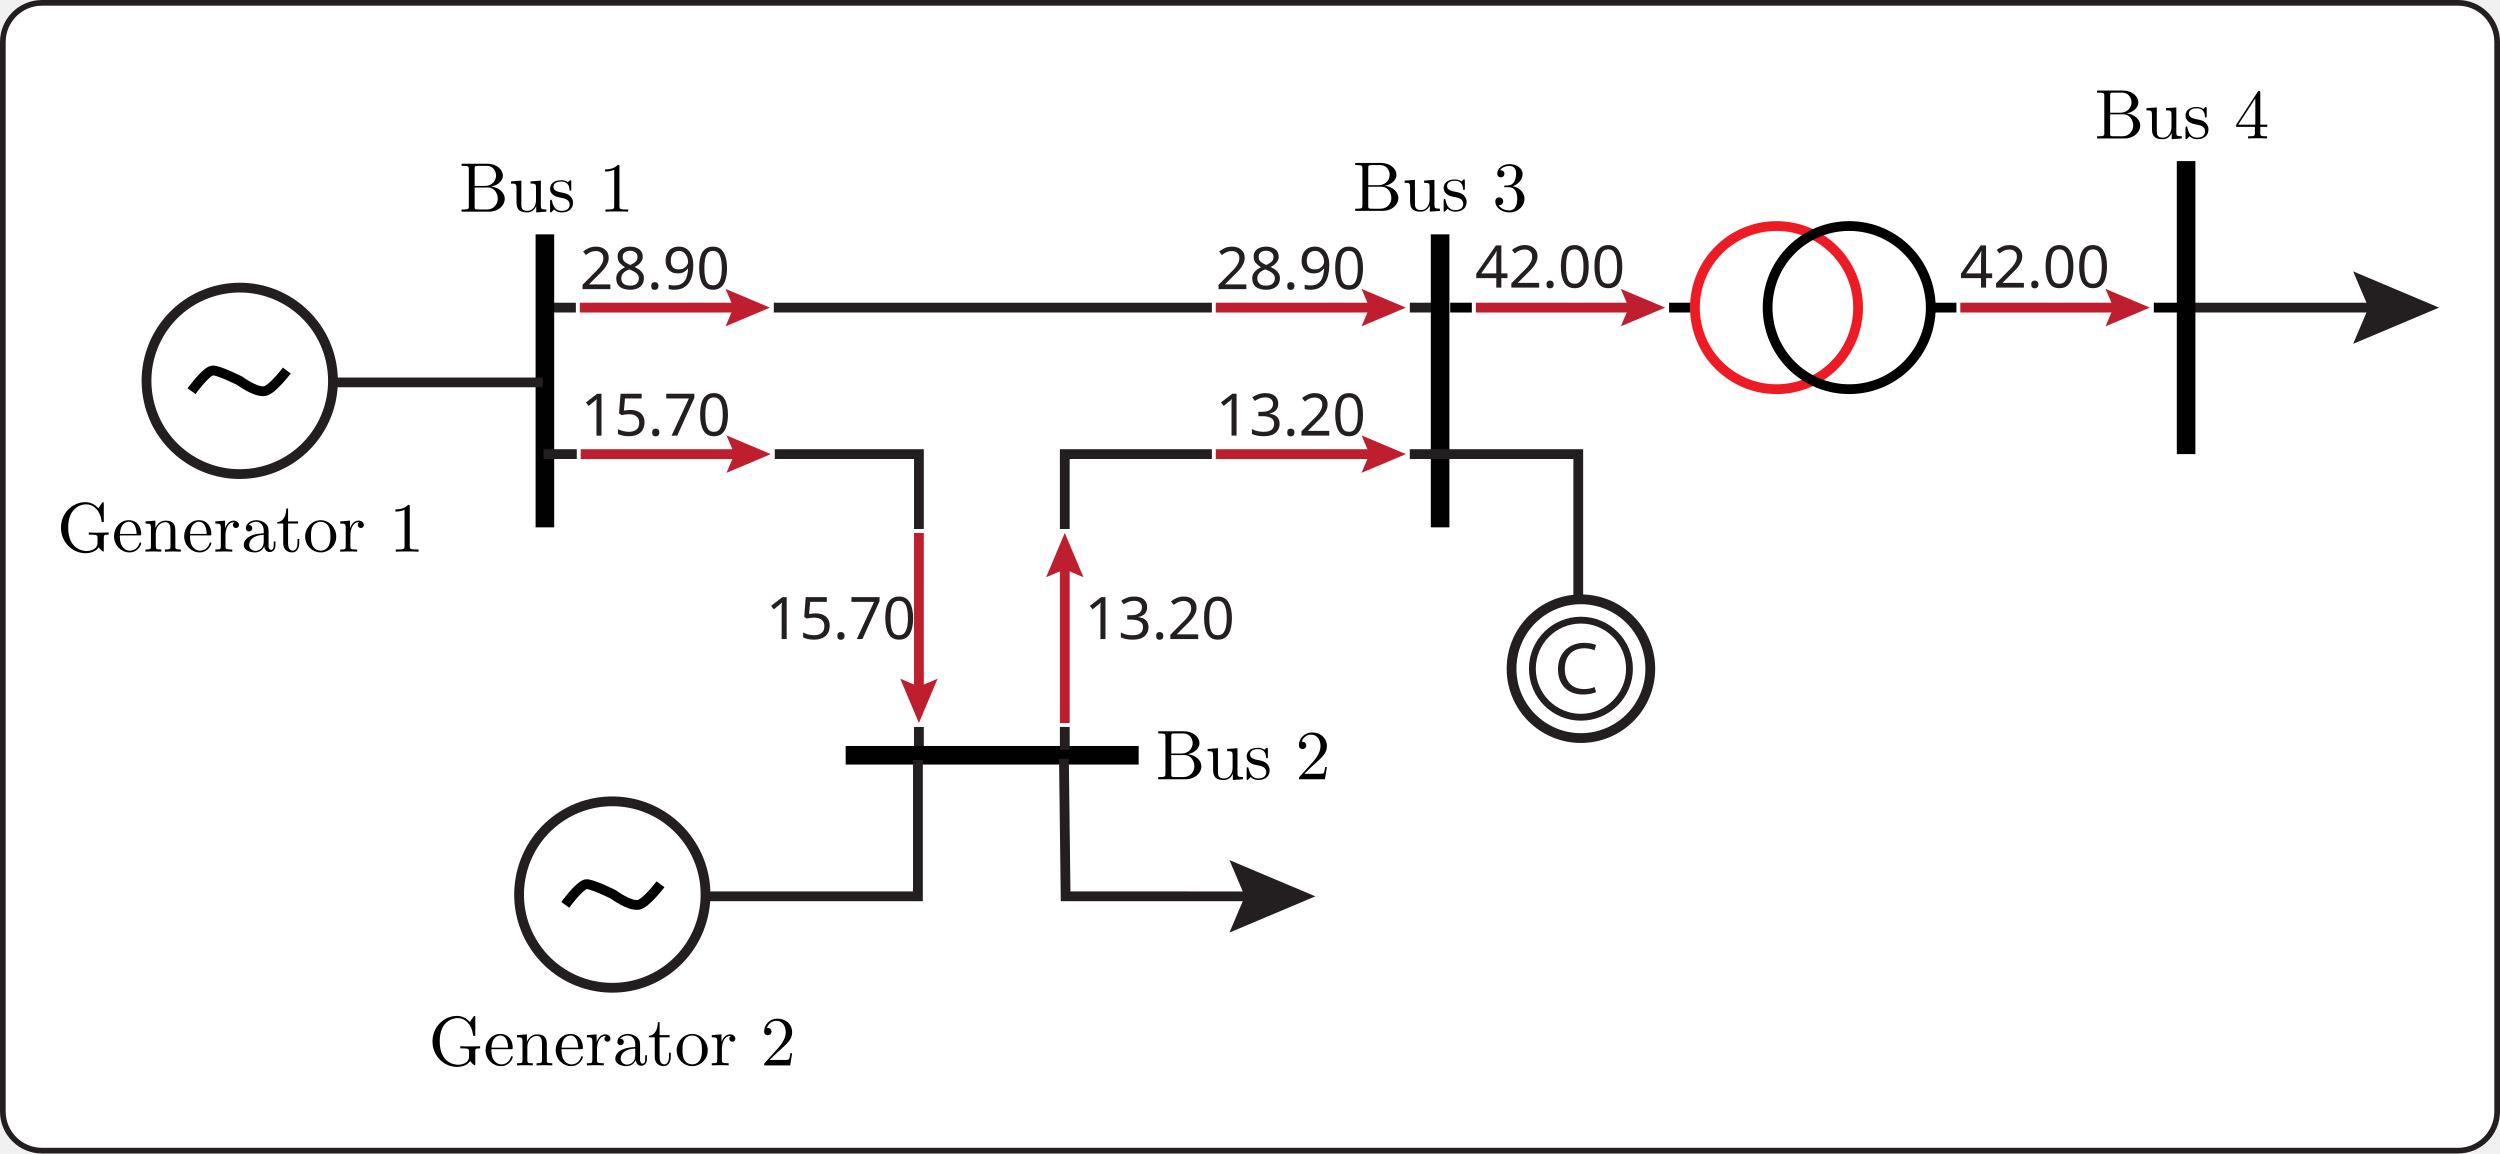
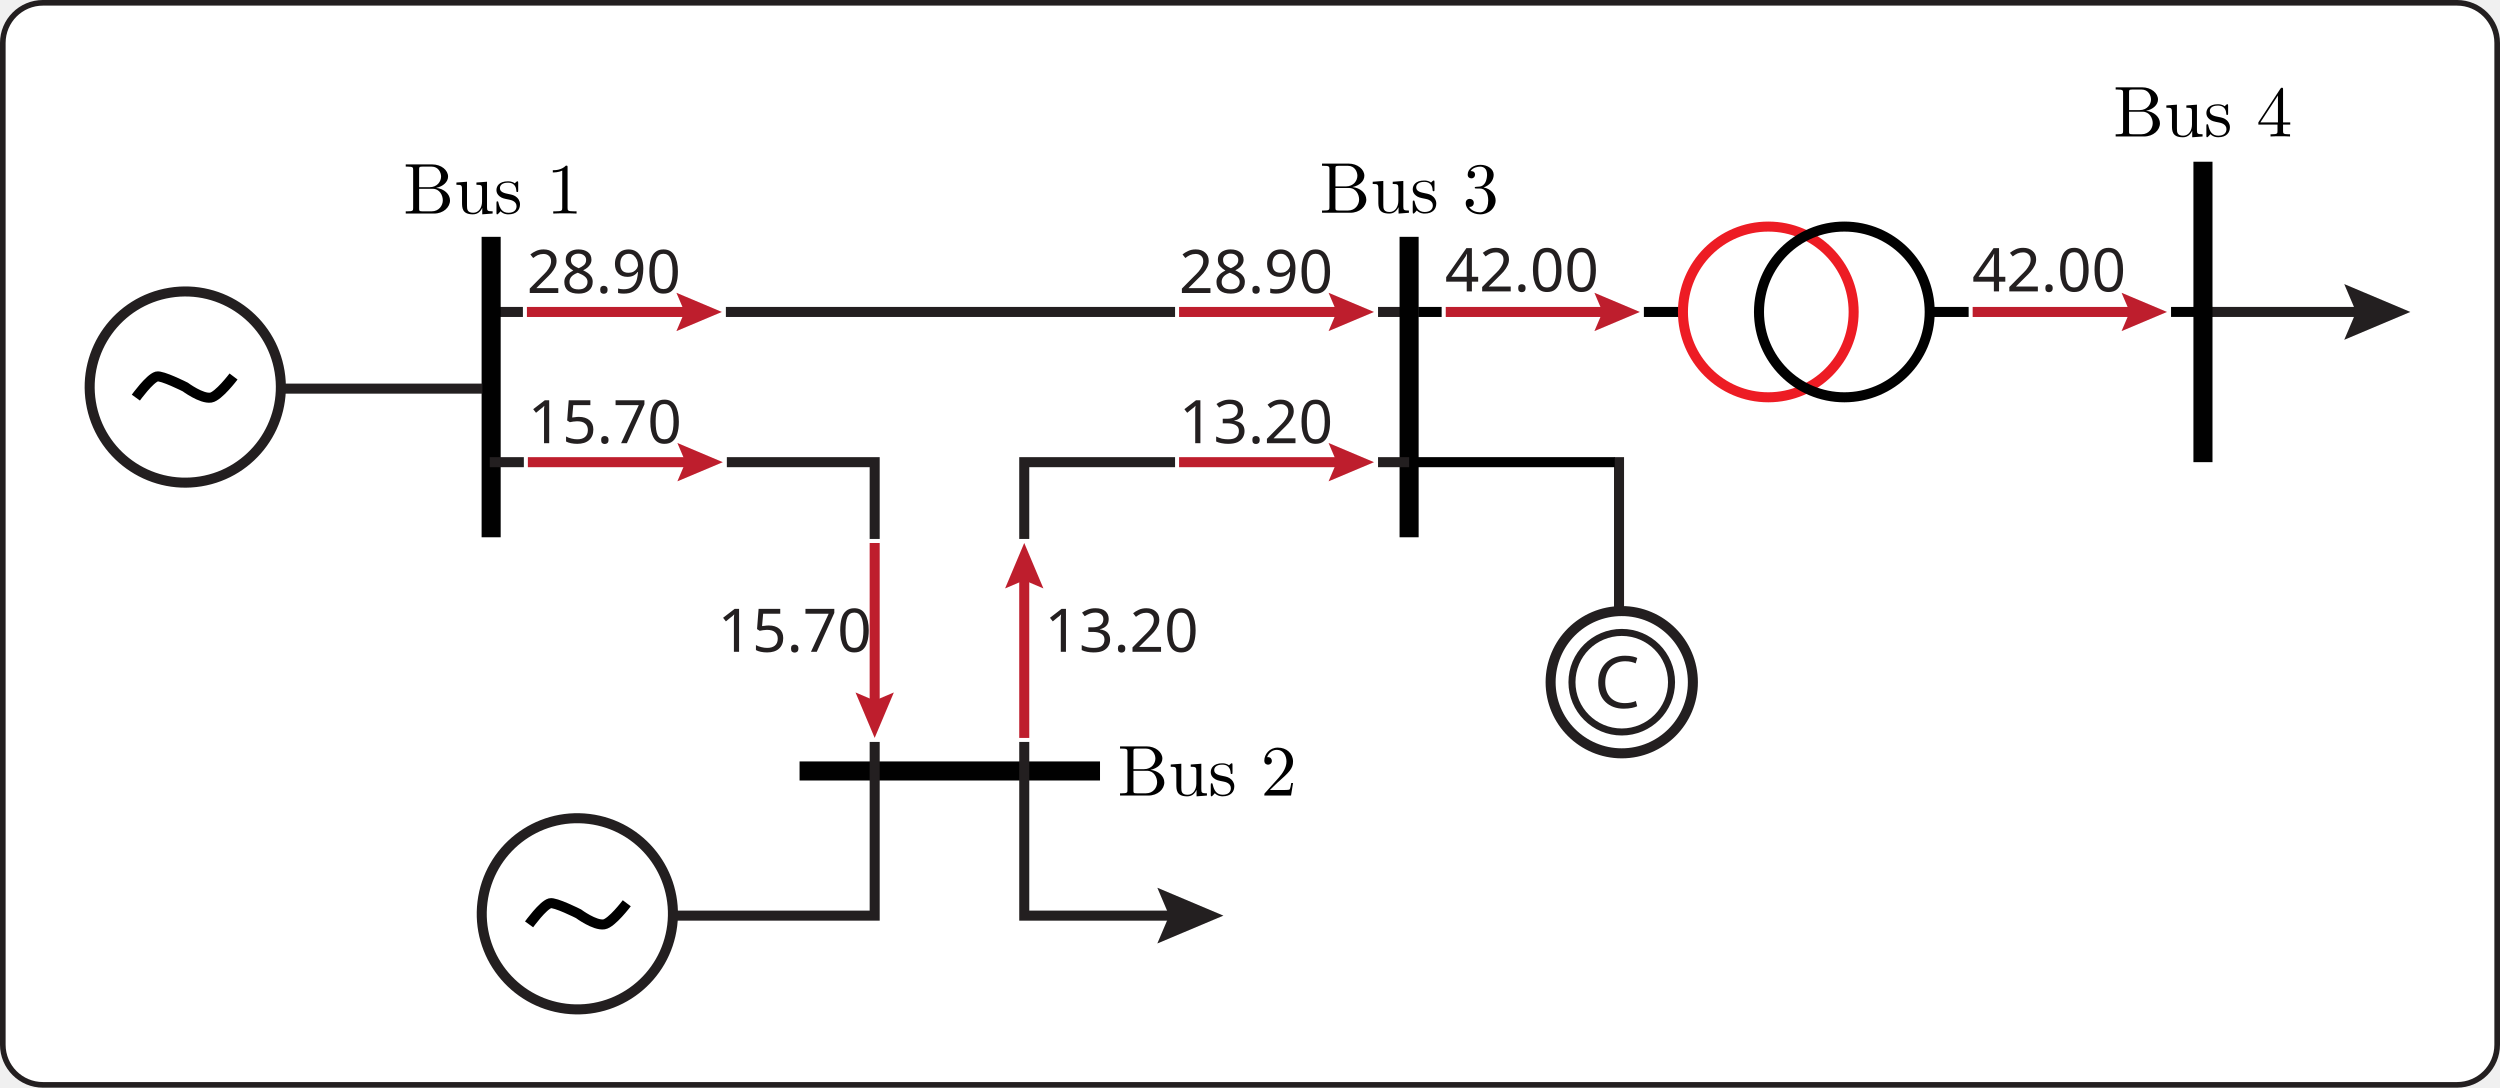
- <svg xmlns="http://www.w3.org/2000/svg" id="Layer_1" data-name="Layer 1" viewBox="0 0 255.408 117.846">
+ <svg xmlns="http://www.w3.org/2000/svg" id="Layer_1" data-name="Layer 1" viewBox="0 0 249.08 108.367">
  <defs>
    <style>
      .cls-1, .cls-2, .cls-3, .cls-4, .cls-5, .cls-6, .cls-7, .cls-8 {
        stroke-miterlimit: 10;
      }

      .cls-1, .cls-2, .cls-5, .cls-6, .cls-7, .cls-8 {
        fill: none;
      }

      .cls-1, .cls-3, .cls-7, .cls-9 {
        stroke: #231f20;
      }

      .cls-2 {
        stroke: #000;
      }

      .cls-3, .cls-9 {
        fill: #fff;
      }

      .cls-4 {
        stroke: #be1e2d;
      }

      .cls-4, .cls-10 {
        fill: #be1e2d;
      }

      .cls-5, .cls-8 {
        stroke: #010101;
      }

      .cls-6 {
        stroke: #ed1c24;
      }

      .cls-7 {
        stroke-width: .7px;
      }

      .cls-11 {
        font-family: CMR10, 'CM R 10';
        font-size: 6px;
      }

      .cls-11, .cls-12 {
        fill: #231f20;
      }

      .cls-8 {
        stroke-width: 1.9px;
      }

      .cls-9 {
        stroke-miterlimit: 2;
-         stroke-width: .582px;
+         stroke-width: .561px;
      }
    </style>
  </defs>
-   <rect class="cls-9" x=".291" y=".291" width="254.826" height="117.264" rx="4" ry="4" />
+   <rect class="cls-9" x=".28" y=".28" width="248.519" height="107.807" rx="4" ry="4" />
  <g>
-     <line class="cls-5" x1="170.518" y1="31.426" x2="172.728" y2="31.426" />
-     <line class="cls-3" x1="144.03" y1="31.426" x2="147.13" y2="31.426" />
-     <line class="cls-3" x1="79.055" y1="31.426" x2="123.808" y2="31.426" />
-     <line class="cls-3" x1="56.186" y1="31.426" x2="58.832" y2="31.426" />
+     <line class="cls-5" x1="163.784" y1="31.08" x2="167.494" y2="31.08" />
+     <line class="cls-3" x1="137.296" y1="31.08" x2="140.396" y2="31.08" />
+     <line class="cls-3" x1="72.321" y1="31.08" x2="117.074" y2="31.08" />
+     <line class="cls-3" x1="49.452" y1="31.08" x2="52.098" y2="31.08" />
+     <line class="cls-8" x1="48.934" y1="23.596" x2="48.934" y2="53.53" />
+     <line class="cls-1" x1="52.192" y1="46.047" x2="48.798" y2="46.047" />
+     <polyline class="cls-1" points="87.146 53.697 87.146 46.047 72.417 46.047" />
+     <line class="cls-8" x1="79.662" y1="76.813" x2="109.596" y2="76.813" />
+     <line class="cls-8" x1="140.392" y1="23.596" x2="140.392" y2="53.53" />
+     <line class="cls-5" x1="141.3" y1="31.08" x2="143.634" y2="31.08" />
+     <line class="cls-5" x1="216.305" y1="31.079" x2="220.5" y2="31.08" />
    <g>
-       <line class="cls-1" x1="243.211" y1="31.426" x2="223.669" y2="31.426" />
-       <polygon class="cls-12" points="240.403 27.723 241.976 31.426 240.403 35.129 249.181 31.426 240.403 27.723" />
+       <path d="m44.835,19.965c0,.674-.645,1.313-1.599,1.313h-2.812v-.222h.172c.553,0,.567-.079.567-.337v-3.781c0-.258-.014-.337-.567-.337h-.172v-.222h2.625c.933,0,1.593.588,1.593,1.212,0,.531-.495.99-1.191,1.126.796.086,1.384.624,1.384,1.248Zm-2.037-1.313c.796,0,1.148-.603,1.148-1.062,0-.38-.251-.99-.947-.99h-.89c-.337,0-.351.05-.351.287v1.765h1.04Zm1.32,1.306c0-.481-.301-1.148-1.011-1.148h-1.349v1.959c0,.237.014.287.351.287h.897c.739,0,1.112-.589,1.112-1.098Z" />
+       <path d="m47.123,21.356c-1.09,0-1.09-.653-1.09-1.212v-1.076c0-.638,0-.66-.56-.66v-.222l1.055-.08v2.382c0,.373.028.71.631.71.524,0,.868-.488.868-1.112v-1.278c0-.352-.058-.401-.56-.401v-.222l1.055-.08v2.547c0,.352.057.401.559.401v.222l-1.033.079v-.645c-.208.445-.524.645-.925.645Z" />
+       <path d="m49.77,19.556c-.194-.157-.309-.359-.309-.61,0-.401.273-.882,1.148-.882.108,0,.402,0,.675.201.028-.022.1-.087.122-.115.093-.086.108-.086.144-.086.079,0,.079.051.079.172v.725c0,.136,0,.172-.093.172-.014,0-.079,0-.086-.065-.014-.223-.05-.868-.839-.868-.617,0-.803.294-.803.546,0,.415.481.509.882.588.301.058.581.115.818.345.086.086.301.301.301.681,0,.517-.33.997-1.155.997-.151,0-.474-.007-.789-.308-.129.136-.129.15-.143.165-.136.137-.143.144-.179.144-.079,0-.079-.05-.079-.172v-.947c0-.129,0-.179.093-.179.072,0,.079.029.1.122.136.61.395,1.019.997,1.019.56,0,.811-.287.811-.652,0-.517-.588-.631-.746-.66-.516-.101-.717-.144-.947-.331Z" />
+       <path d="m56.548,20.711c0,.266.022.344.667.344h.23v.222c-.251-.021-.875-.021-1.162-.021s-.911,0-1.162.021v-.222h.229c.645,0,.667-.086.667-.344v-3.716c-.373.186-.796.186-.94.186v-.222c.23,0,.861,0,1.306-.459.165,0,.165.014.165.186v4.025Z" />
    </g>
-     <line class="cls-8" x1="55.668" y1="23.943" x2="55.668" y2="53.876" />
-     <line class="cls-1" x1="58.925" y1="46.393" x2="55.532" y2="46.393" />
-     <polyline class="cls-1" points="93.88 54.044 93.88 46.394 79.151 46.393" />
-     <line class="cls-1" x1="93.88" y1="76.606" x2="93.88" y2="74.266" />
-     <line class="cls-8" x1="86.396" y1="77.16" x2="116.33" y2="77.16" />
-     <line class="cls-8" x1="147.126" y1="23.943" x2="147.126" y2="53.876" />
-     <line class="cls-3" x1="55.445" y1="39.067" x2="29.934" y2="39.068" />
-     <circle class="cls-3" cx="24.493" cy="38.91" r="9.524" transform="translate(-5.933 4.44) rotate(-9.245)" />
-     <path class="cls-2" d="m29.302,37.858s-1.502,1.987-2.266,2.103c-.93.142-2.546-1.058-2.546-1.058,0,0-2.345-1.184-2.837-1.045-.712.202-2.084,2.103-2.084,2.103" />
-     <line class="cls-8" x1="223.339" y1="16.459" x2="223.339" y2="46.393" />
-     <line class="cls-5" x1="148.157" y1="31.426" x2="150.368" y2="31.426" />
+     <line class="cls-1" x1="137.296" y1="46.047" x2="140.396" y2="46.047" />
+     <polyline class="cls-1" points="102.048 53.697 102.048 46.047 117.074 46.047" />
+     <line class="cls-1" x1="161.307" y1="45.547" x2="161.307" y2="60.549" />
+     <path class="cls-1" d="m168.665,67.969c0-3.915-3.174-7.087-7.087-7.087s-7.087,3.172-7.087,7.087,3.172,7.087,7.087,7.087,7.087-3.174,7.087-7.087Z" />
+     <path class="cls-7" d="m166.538,67.969c0-2.74-2.221-4.96-4.96-4.96s-4.96,2.22-4.96,4.96,2.221,4.96,4.96,4.96,4.96-2.222,4.96-4.96Z" />
+     <path class="cls-12" d="m163.116,70.365c-.243.121-.73.243-1.352.243-1.443,0-2.529-.912-2.529-2.59,0-1.603,1.087-2.689,2.674-2.689.638,0,1.041.137,1.215.228l-.16.539c-.25-.121-.607-.213-1.033-.213-1.2,0-1.997.767-1.997,2.112,0,1.253.721,2.058,1.967,2.058.403,0,.813-.083,1.079-.213l.137.524Z" />
    <g>
-       <circle class="cls-6" cx="181.494" cy="31.426" r="8.334" />
-       <circle class="cls-5" cx="188.92" cy="31.426" r="8.334" />
-     </g>
-     <line class="cls-5" x1="220.039" y1="31.426" x2="222.634" y2="31.426" />
-     <g>
-       <path d="m51.569,20.311c0,.674-.645,1.313-1.599,1.313h-2.812v-.222h.172c.553,0,.567-.079.567-.337v-3.781c0-.258-.014-.337-.567-.337h-.172v-.222h2.625c.933,0,1.593.588,1.593,1.212,0,.531-.495.99-1.191,1.126.796.086,1.384.624,1.384,1.248Zm-2.037-1.313c.796,0,1.148-.603,1.148-1.062,0-.38-.251-.99-.947-.99h-.89c-.337,0-.351.05-.351.287v1.765h1.04Zm1.32,1.306c0-.481-.301-1.148-1.011-1.148h-1.349v1.959c0,.237.014.287.351.287h.897c.739,0,1.112-.588,1.112-1.097Z" />
-       <path d="m53.857,21.703c-1.09,0-1.09-.653-1.09-1.212v-1.076c0-.638,0-.66-.56-.66v-.222l1.055-.08v2.382c0,.373.028.71.631.71.524,0,.868-.488.868-1.112v-1.278c0-.352-.058-.401-.56-.401v-.222l1.055-.08v2.547c0,.352.057.401.559.401v.222l-1.033.079v-.645c-.208.445-.524.645-.925.645Z" />
-       <path d="m56.504,19.902c-.194-.158-.309-.359-.309-.61,0-.401.273-.882,1.148-.882.108,0,.402,0,.675.201.028-.022.1-.087.122-.115.093-.087.108-.087.144-.087.079,0,.079.051.079.172v.725c0,.136,0,.172-.093.172-.014,0-.079,0-.086-.065-.014-.223-.05-.868-.839-.868-.617,0-.803.294-.803.546,0,.416.481.509.882.588.301.058.581.115.818.345.086.086.301.301.301.681,0,.517-.33.997-1.155.997-.151,0-.474-.007-.789-.308-.129.137-.129.151-.143.165-.136.137-.143.144-.179.144-.079,0-.079-.05-.079-.172v-.947c0-.129,0-.179.093-.179.072,0,.079.029.1.122.136.61.395,1.019.997,1.019.56,0,.811-.287.811-.652,0-.517-.588-.631-.746-.66-.516-.101-.717-.144-.947-.331Z" />
-       <path d="m63.282,21.057c0,.266.022.344.667.344h.23v.222c-.251-.021-.875-.021-1.162-.021s-.911,0-1.162.021v-.222h.229c.645,0,.667-.086.667-.344v-3.716c-.373.186-.796.186-.94.186v-.222c.23,0,.861,0,1.306-.459.165,0,.165.014.165.186v4.025Z" />
+       <path d="m116.003,77.95c0,.674-.645,1.313-1.6,1.313h-2.812v-.223h.172c.553,0,.567-.079.567-.337v-3.781c0-.258-.014-.338-.567-.338h-.172v-.222h2.625c.933,0,1.593.589,1.593,1.212,0,.531-.495.99-1.191,1.127.796.086,1.384.624,1.384,1.249Zm-2.037-1.314c.796,0,1.148-.603,1.148-1.062,0-.38-.251-.99-.947-.99h-.889c-.337,0-.351.051-.351.287v1.765h1.04Zm1.32,1.306c0-.48-.301-1.148-1.011-1.148h-1.349v1.958c0,.237.014.287.351.287h.897c.739,0,1.112-.588,1.112-1.097Z" />
+       <path d="m118.291,79.342c-1.09,0-1.09-.653-1.09-1.212v-1.076c0-.639,0-.66-.56-.66v-.223l1.055-.079v2.381c0,.373.028.711.631.711.524,0,.868-.488.868-1.112v-1.277c0-.352-.058-.401-.56-.401v-.223l1.055-.079v2.547c0,.352.057.401.559.401v.223l-1.033.079v-.646c-.208.444-.524.646-.926.646Z" />
+       <path d="m120.938,77.541c-.194-.157-.309-.359-.309-.61,0-.402.273-.882,1.148-.882.108,0,.402,0,.675.2.028-.021.1-.086.122-.115.093-.086.107-.086.143-.086.079,0,.079.05.079.172v.724c0,.136,0,.172-.093.172-.014,0-.079,0-.086-.065-.014-.222-.05-.868-.84-.868-.617,0-.803.294-.803.545,0,.416.481.509.883.588.301.057.581.115.818.344.086.087.301.302.301.682,0,.516-.33.997-1.155.997-.151,0-.474-.007-.789-.309-.129.136-.129.151-.143.165-.136.136-.143.143-.179.143-.079,0-.079-.05-.079-.172v-.947c0-.129,0-.179.094-.179.072,0,.079.029.1.122.136.61.395,1.019.997,1.019.56,0,.811-.287.811-.653,0-.517-.588-.632-.746-.66-.516-.1-.717-.143-.947-.33Z" />
+       <path d="m127.81,78.711c.158,0,.631,0,.681-.058.072-.108.122-.423.158-.638h.179l-.201,1.249h-2.662c0-.172,0-.187.079-.266l1.377-1.535c.394-.445.753-1.012.753-1.585,0-.588-.308-1.169-.961-1.169-.416,0-.804.265-.968.731.021-.007.036-.007.093-.007.251,0,.38.187.38.373,0,.294-.251.38-.373.38-.021,0-.38,0-.38-.402,0-.638.531-1.299,1.342-1.299.875,0,1.521.575,1.521,1.392,0,.717-.43,1.105-1.549,2.095l-.76.739h1.291Z" />
    </g>
    <g>
-       <path d="m218.654,12.833c0,.674-.645,1.313-1.599,1.313h-2.812v-.223h.172c.553,0,.567-.079.567-.337v-3.781c0-.258-.014-.337-.567-.337h-.172v-.222h2.625c.933,0,1.593.588,1.593,1.212,0,.531-.495.99-1.19,1.127.796.087,1.384.624,1.384,1.249Zm-2.038-1.314c.797,0,1.148-.603,1.148-1.062,0-.38-.251-.99-.947-.99h-.889c-.337,0-.351.051-.351.287v1.765h1.04Zm1.32,1.306c0-.48-.302-1.147-1.012-1.147h-1.349v1.958c0,.237.014.287.351.287h.896c.739,0,1.112-.588,1.112-1.097Z" />
-       <path d="m220.941,14.224c-1.09,0-1.09-.653-1.09-1.212v-1.077c0-.639,0-.659-.56-.659v-.223l1.055-.079v2.382c0,.373.028.711.631.711.524,0,.868-.488.868-1.112v-1.277c0-.352-.058-.402-.56-.402v-.223l1.055-.079v2.547c0,.352.058.402.56.402v.223l-1.033.079v-.645c-.208.444-.524.645-.926.645Z" />
-       <path d="m223.588,12.423c-.194-.158-.309-.359-.309-.61,0-.402.273-.882,1.147-.882.108,0,.402,0,.675.201.028-.021.1-.086.122-.115.093-.086.108-.086.143-.086.079,0,.079.05.079.172v.724c0,.136,0,.172-.093.172-.015,0-.079,0-.086-.065-.014-.222-.05-.868-.84-.868-.617,0-.803.294-.803.545,0,.416.48.509.882.588.301.057.581.115.818.344.086.086.301.302.301.682,0,.516-.33.997-1.154.997-.151,0-.474-.007-.79-.309-.129.136-.129.151-.143.165-.136.136-.143.144-.179.144-.079,0-.079-.05-.079-.172v-.947c0-.129,0-.179.093-.179.072,0,.079.029.1.122.136.61.395,1.019.998,1.019.56,0,.811-.287.811-.653,0-.517-.588-.631-.747-.66-.516-.1-.717-.143-.946-.33Z" />
-       <path d="m228.458,12.961v-.222l2.203-3.364c.057-.087.079-.087.143-.087.115,0,.115.043.115.187v3.264h.717v.222h-.717v.624c0,.258.015.337.546.337h.15v.223c-.295-.022-.674-.022-.976-.022s-.674,0-.968.022v-.223h.15c.531,0,.545-.079.545-.337v-.624h-1.908Zm1.952-2.898l-1.751,2.676h1.751v-2.676Z" />
+       <path d="m136.128,19.885c0,.675-.645,1.313-1.6,1.313h-2.812v-.223h.172c.553,0,.567-.079.567-.337v-3.781c0-.257-.014-.337-.567-.337h-.172v-.222h2.625c.933,0,1.593.588,1.593,1.212,0,.531-.495.99-1.191,1.126.796.086,1.384.624,1.384,1.248Zm-2.037-1.313c.796,0,1.148-.603,1.148-1.062,0-.38-.251-.99-.947-.99h-.889c-.337,0-.351.05-.351.287v1.765h1.04Zm1.32,1.306c0-.481-.301-1.148-1.011-1.148h-1.349v1.958c0,.237.014.287.351.287h.897c.739,0,1.112-.588,1.112-1.098Z" />
+       <path d="m138.416,21.278c-1.09,0-1.09-.653-1.09-1.212v-1.076c0-.639,0-.66-.56-.66v-.222l1.055-.079v2.381c0,.373.028.711.631.711.524,0,.868-.488.868-1.112v-1.277c0-.352-.058-.402-.56-.402v-.222l1.055-.079v2.547c0,.352.057.401.559.401v.223l-1.033.079v-.645c-.208.444-.524.645-.926.645Z" />
+       <path d="m141.062,19.476c-.194-.157-.309-.359-.309-.609,0-.402.273-.883,1.148-.883.108,0,.402,0,.675.201.028-.021.1-.086.122-.115.093-.086.108-.086.143-.086.079,0,.079.051.079.173v.724c0,.136,0,.172-.093.172-.014,0-.079,0-.086-.065-.014-.223-.05-.868-.84-.868-.617,0-.803.294-.803.546,0,.416.481.509.882.588.301.058.581.115.818.345.086.086.301.301.301.682,0,.516-.33.997-1.155.997-.151,0-.473-.007-.789-.309-.129.136-.129.151-.143.165-.136.136-.143.144-.179.144-.079,0-.079-.051-.079-.172v-.947c0-.129,0-.179.094-.179.072,0,.079.029.1.122.136.61.395,1.02.997,1.02.56,0,.811-.288.811-.653,0-.517-.589-.631-.746-.66-.516-.1-.717-.143-.947-.331Z" />
+       <path d="m149.011,19.972c0,.732-.653,1.384-1.528,1.384-.782,0-1.449-.474-1.449-1.126,0-.316.23-.416.402-.416.208,0,.402.144.402.402,0,.273-.223.43-.474.394.251.423.789.545,1.098.545.316,0,.811-.208.811-1.183,0-.703-.265-1.191-.854-1.191h-.315c-.122,0-.172,0-.172-.079,0-.072.05-.079.108-.086.05,0,.223-.014.28-.021.179-.007.423-.029.638-.373.187-.316.201-.732.201-.818,0-.646-.394-.803-.689-.803-.258,0-.732.093-.954.444.108,0,.445,0,.445.359,0,.208-.143.366-.366.366-.208,0-.366-.136-.366-.373,0-.546.545-.976,1.27-.976.689,0,1.32.402,1.32.99,0,.567-.416,1.069-1.004,1.263.746.15,1.198.71,1.198,1.299Z" />
    </g>
-     <g>
-       <path d="m8.738,56.517c-1.363,0-2.511-1.14-2.511-2.611s1.162-2.604,2.497-2.604c.71,0,1.097.388,1.327.617l.359-.532c.057-.086.086-.086.115-.086.079,0,.079.051.079.172v1.701c0,.15,0,.172-.115.172-.1,0-.1-.021-.114-.122-.144-1.054-.797-1.7-1.564-1.7-.43,0-1.844.238-1.844,2.382s1.42,2.389,1.886,2.389c.201,0,1.112-.065,1.112-.869v-.459c0-.266-.021-.345-.667-.345h-.229v-.222c.258.021.868.021,1.155.021.215,0,.61-.014.875-.021v.222c-.466,0-.495.037-.495.316v1.247c0,.108,0,.166-.065.166-.079,0-.366-.288-.459-.446-.244.423-.818.61-1.341.61Z" />
-       <path d="m12.461,55.778c.165.265.452.48.811.48.072,0,.718,0,.968-.738.014-.058.029-.1.093-.1.036,0,.093.015.093.086,0,.136-.323.932-1.198.932-.825,0-1.579-.696-1.579-1.657,0-.896.66-1.636,1.492-1.636.897,0,1.284.696,1.284,1.406,0,.15-.022.15-.18.15h-2.001c0,.259,0,.733.215,1.077Zm1.492-1.227c0-.28-.072-1.248-.811-1.248-.244,0-.846.179-.89,1.248h1.7Z" />
-       <path d="m14.863,53.489v-.222l1.011-.079v.753c.201-.445.538-.753,1.062-.753.416,0,.653.143.753.265.223.258.223.481.223,1.097v1.37c.007.215.186.215.559.215v.223c-.244-.007-.617-.022-.803-.022-.194,0-.56.015-.811.022v-.223c.481,0,.56,0,.56-.323v-1.672c0-.409-.079-.796-.531-.796-.459,0-.969.402-.969,1.147v1.32c0,.323.079.323.559.323v.223c-.244-.007-.617-.022-.803-.022-.194,0-.56.015-.811.022v-.223c.481,0,.56,0,.56-.323v-1.922c0-.352-.058-.402-.56-.402Z" />
-       <path d="m19.626,55.778c.165.265.452.48.811.48.072,0,.717,0,.968-.738.014-.058.029-.1.093-.1.036,0,.094.015.094.086,0,.136-.323.932-1.198.932-.825,0-1.578-.696-1.578-1.657,0-.896.66-1.636,1.492-1.636.897,0,1.284.696,1.284,1.406,0,.15-.022.15-.18.15h-2.001c0,.259,0,.733.215,1.077Zm1.492-1.227c0-.28-.072-1.248-.811-1.248-.244,0-.847.179-.889,1.248h1.7Z" />
-       <path d="m23.88,53.188c.308,0,.531.208.531.437s-.179.316-.309.316c-.158,0-.308-.108-.308-.309,0-.186.143-.273.165-.28-.014-.007-.028-.007-.079-.007-.545,0-.846.638-.846,1.349v1.105c0,.258.014.337.545.337h.15v.223c-.287-.022-.624-.022-.911-.022-.201,0-.538.015-.818.022v-.223c.481,0,.56,0,.56-.323v-1.922c0-.352-.057-.402-.56-.402v-.222l.997-.079v.789c.101-.308.359-.789.882-.789Z" />
-       <path d="m26.053,56.438c-.452,0-1.148-.18-1.148-.761,0-.315.179-.689.718-.932.452-.215.954-.237,1.32-.259v-.265c0-.638-.409-.918-.76-.918-.23,0-.581.079-.774.33.33.007.366.244.366.331,0,.186-.129.33-.33.33-.187,0-.33-.122-.33-.337,0-.474.495-.811,1.083-.811.344,0,.703.115.983.395.258.265.258.545.258.847v1.434c0,.036.029.359.266.359.079,0,.258-.043.258-.458v-.402h.179v.402c0,.581-.437.681-.588.681-.337,0-.531-.301-.56-.588-.136.338-.466.624-.94.624Zm-.596-.768c0,.359.294.61.646.61.323,0,.839-.245.839-.926v-.718c-1.184.044-1.485.639-1.485,1.034Z" />
-       <path d="m29.432,55.483c0,.122,0,.775.481.775.265,0,.48-.272.48-.803v-.395h.179v.409c0,.46-.201.969-.71.969-.258,0-.926-.086-.926-.969v-1.98h-.61v-.158c.703-.029.918-.797.925-1.385h.179v1.32h1.026v.222h-1.026v1.994Z" />
-       <path d="m32.76,56.438c-.839,0-1.586-.689-1.586-1.614,0-.897.696-1.679,1.593-1.679.868,0,1.585.761,1.585,1.679,0,.911-.725,1.614-1.592,1.614Zm.839-.71c.158-.316.158-.703.158-.962,0-.273,0-.688-.187-.997-.187-.308-.495-.466-.811-.466-.287,0-.624.151-.818.48-.172.317-.172.703-.172.983,0,.259,0,.696.179,1.012.194.33.509.48.818.48.359,0,.674-.207.832-.53Z" />
-       <path d="m36.641,53.188c.308,0,.531.208.531.437s-.179.316-.309.316c-.158,0-.308-.108-.308-.309,0-.186.143-.273.165-.28-.014-.007-.028-.007-.079-.007-.545,0-.847.638-.847,1.349v1.105c0,.258.014.337.545.337h.15v.223c-.287-.022-.624-.022-.911-.022-.201,0-.538.015-.818.022v-.223c.481,0,.56,0,.56-.323v-1.922c0-.352-.057-.402-.56-.402v-.222l.997-.079v.789c.101-.308.359-.789.882-.789Z" />
-       <path d="m41.862,55.793c0,.265.022.344.667.344h.229v.223c-.251-.022-.875-.022-1.162-.022s-.911,0-1.162.022v-.223h.23c.645,0,.667-.086.667-.344v-3.717c-.373.187-.796.187-.94.187v-.223c.229,0,.861,0,1.306-.459.165,0,.165.014.165.187v4.025Z" />
-     </g>
-     <circle class="cls-3" cx="62.556" cy="91.391" r="9.524" transform="translate(-35.808 142.284) rotate(-82.966)" />
-     <path class="cls-2" d="m67.481,90.34s-1.502,1.987-2.266,2.103c-.93.142-2.546-1.058-2.546-1.058,0,0-2.345-1.184-2.837-1.045-.712.201-2.084,2.103-2.084,2.103" />
-     <line class="cls-1" x1="144.03" y1="46.393" x2="147.13" y2="46.393" />
-     <polyline class="cls-1" points="108.782 54.044 108.782 46.394 123.808 46.393" />
-     <line class="cls-1" x1="108.782" y1="76.606" x2="108.782" y2="74.266" />
-     <polyline class="cls-1" points="72.331 91.571 93.778 91.571 93.778 77.642" />
-     <g>
-       <path d="m46.693,109c-1.362,0-2.509-1.14-2.509-2.61s1.161-2.602,2.495-2.602c.71,0,1.097.387,1.326.617l.359-.531c.057-.086.086-.086.115-.086.079,0,.079.05.079.172v1.699c0,.151,0,.172-.115.172-.1,0-.1-.022-.115-.122-.143-1.054-.796-1.699-1.563-1.699-.43,0-1.842.237-1.842,2.38s1.419,2.387,1.885,2.387c.201,0,1.111-.065,1.111-.868v-.459c0-.265-.022-.344-.667-.344h-.229v-.222c.258.022.867.022,1.154.022.215,0,.609-.015.874-.022v.222c-.466,0-.495.036-.495.316v1.247c0,.107,0,.165-.064.165-.079,0-.366-.287-.459-.445-.243.423-.817.61-1.34.61Z" />
-       <path d="m50.417,108.262c.165.265.452.48.81.48.072,0,.717,0,.968-.739.014-.057.029-.1.093-.1.036,0,.093.015.093.086,0,.136-.323.932-1.197.932-.824,0-1.577-.695-1.577-1.656,0-.896.66-1.634,1.491-1.634.896,0,1.283.695,1.283,1.405,0,.151-.022.151-.179.151h-2c0,.258,0,.731.215,1.075Zm1.491-1.226c0-.28-.072-1.247-.81-1.247-.244,0-.846.179-.889,1.247h1.699Z" />
-       <path d="m52.82,105.975v-.222l1.011-.079v.753c.201-.445.537-.753,1.061-.753.416,0,.653.143.753.265.222.258.222.48.222,1.097v1.369c.007.215.186.215.559.215v.222c-.243-.007-.616-.022-.803-.022-.193,0-.559.015-.81.022v-.222c.48,0,.559,0,.559-.323v-1.67c0-.408-.079-.795-.53-.795-.459,0-.968.401-.968,1.147v1.319c0,.323.079.323.559.323v.222c-.243-.007-.616-.022-.803-.022-.193,0-.559.015-.81.022v-.222c.48,0,.559,0,.559-.323v-1.921c0-.351-.057-.402-.559-.402Z" />
-       <path d="m57.582,108.262c.165.265.452.48.81.48.072,0,.717,0,.968-.739.014-.057.029-.1.093-.1.036,0,.093.015.093.086,0,.136-.323.932-1.197.932-.824,0-1.577-.695-1.577-1.656,0-.896.66-1.634,1.491-1.634.896,0,1.283.695,1.283,1.405,0,.151-.022.151-.179.151h-2c0,.258,0,.731.215,1.075Zm1.491-1.226c0-.28-.072-1.247-.81-1.247-.244,0-.846.179-.889,1.247h1.699Z" />
-       <path d="m61.835,105.674c.308,0,.53.208.53.437s-.179.315-.308.315c-.158,0-.308-.108-.308-.308,0-.186.143-.272.165-.279-.015-.007-.029-.007-.079-.007-.545,0-.846.638-.846,1.347v1.104c0,.258.014.337.545.337h.151v.222c-.286-.022-.623-.022-.91-.022-.2,0-.537.015-.817.022v-.222c.48,0,.559,0,.559-.323v-1.921c0-.351-.057-.402-.559-.402v-.222l.996-.079v.788c.101-.308.359-.788.882-.788Z" />
-       <path d="m64.009,108.921c-.452,0-1.147-.179-1.147-.76,0-.315.179-.688.717-.932.452-.215.954-.237,1.319-.258v-.265c0-.638-.409-.918-.76-.918-.229,0-.581.079-.774.33.33.007.366.244.366.33,0,.186-.129.33-.33.33-.187,0-.33-.122-.33-.337,0-.473.495-.81,1.082-.81.344,0,.703.115.982.394.258.265.258.545.258.846v1.434c0,.035.029.358.265.358.079,0,.258-.043.258-.459v-.401h.179v.401c0,.581-.437.681-.588.681-.337,0-.53-.301-.559-.588-.136.337-.466.624-.939.624Zm-.595-.767c0,.359.294.61.645.61.323,0,.839-.244.839-.925v-.717c-1.183.043-1.484.638-1.484,1.032Z" />
-       <path d="m67.388,107.968c0,.122,0,.774.48.774.265,0,.48-.273.48-.803v-.395h.179v.409c0,.459-.201.968-.71.968-.258,0-.925-.086-.925-.968v-1.979h-.609v-.158c.703-.029.918-.796.925-1.383h.179v1.319h1.025v.222h-1.025v1.993Z" />
-       <path d="m70.715,108.921c-.839,0-1.584-.688-1.584-1.613,0-.896.695-1.677,1.591-1.677.867,0,1.584.76,1.584,1.677,0,.91-.724,1.613-1.591,1.613Zm.838-.709c.158-.315.158-.703.158-.961,0-.272,0-.688-.186-.997-.186-.308-.494-.466-.81-.466-.287,0-.623.15-.817.48-.172.316-.172.702-.172.982,0,.258,0,.695.179,1.011.193.33.509.48.817.48.359,0,.674-.208.831-.53Z" />
-       <path d="m74.596,105.674c.308,0,.53.208.53.437s-.179.315-.309.315c-.158,0-.308-.108-.308-.308,0-.186.143-.272.165-.279-.014-.007-.029-.007-.079-.007-.545,0-.846.638-.846,1.347v1.104c0,.258.014.337.544.337h.151v.222c-.286-.022-.624-.022-.911-.022-.2,0-.537.015-.817.022v-.222c.48,0,.559,0,.559-.323v-1.921c0-.351-.057-.402-.559-.402v-.222l.996-.079v.788c.101-.308.359-.788.882-.788Z" />
-       <path d="m79.911,108.291c.158,0,.631,0,.681-.058.072-.107.122-.423.157-.638h.179l-.2,1.247h-2.66c0-.172,0-.186.079-.266l1.376-1.534c.394-.445.753-1.011.753-1.584,0-.588-.308-1.169-.961-1.169-.416,0-.803.265-.968.731.021-.007.036-.007.093-.007.251,0,.38.186.38.373,0,.294-.25.38-.373.38-.021,0-.38,0-.38-.402,0-.638.53-1.297,1.34-1.297.875,0,1.52.573,1.52,1.391,0,.717-.43,1.104-1.548,2.093l-.76.738h1.29Z" />
-     </g>
-     <g>
-       <polyline class="cls-1" points="128.411 91.572 108.867 91.571 108.694 77.514" />
-       <polygon class="cls-12" points="125.602 87.869 127.175 91.572 125.602 95.275 134.38 91.573 125.602 87.869" />
-     </g>
-     <polyline class="cls-1" points="147.04 46.393 161.241 46.393 161.241 60.895" />
-     <path class="cls-1" d="m168.599,68.316c0-3.915-3.174-7.087-7.087-7.087s-7.087,3.172-7.087,7.087,3.172,7.087,7.087,7.087,7.087-3.174,7.087-7.087Z" />
-     <path class="cls-7" d="m166.472,68.316c0-2.74-2.221-4.96-4.96-4.96s-4.96,2.22-4.96,4.96,2.221,4.96,4.96,4.96,4.96-2.222,4.96-4.96Z" />
-     <path class="cls-12" d="m163.049,70.711c-.243.121-.73.243-1.352.243-1.443,0-2.529-.912-2.529-2.59,0-1.603,1.087-2.689,2.674-2.689.638,0,1.041.137,1.215.228l-.16.539c-.25-.121-.607-.213-1.033-.213-1.2,0-1.997.767-1.997,2.111,0,1.253.721,2.059,1.967,2.059.403,0,.813-.083,1.079-.213l.137.524Z" />
-     <g>
-       <path d="m122.737,78.297c0,.674-.645,1.313-1.6,1.313h-2.812v-.223h.172c.553,0,.567-.079.567-.337v-3.781c0-.258-.014-.338-.567-.338h-.172v-.222h2.625c.933,0,1.593.589,1.593,1.212,0,.531-.495.99-1.191,1.127.796.086,1.384.624,1.384,1.249Zm-2.037-1.314c.796,0,1.148-.602,1.148-1.062,0-.38-.251-.99-.947-.99h-.889c-.337,0-.351.051-.351.287v1.765h1.04Zm1.32,1.306c0-.48-.301-1.148-1.011-1.148h-1.349v1.958c0,.237.014.287.351.287h.897c.739,0,1.112-.588,1.112-1.097Z" />
-       <path d="m125.025,79.688c-1.09,0-1.09-.653-1.09-1.212v-1.076c0-.639,0-.66-.56-.66v-.223l1.055-.079v2.381c0,.373.028.711.631.711.524,0,.868-.488.868-1.112v-1.277c0-.352-.058-.401-.56-.401v-.223l1.055-.079v2.547c0,.352.057.401.559.401v.223l-1.033.079v-.646c-.208.444-.524.646-.926.646Z" />
-       <path d="m127.672,77.888c-.194-.157-.309-.359-.309-.61,0-.402.273-.882,1.148-.882.108,0,.402,0,.675.2.028-.021.1-.086.122-.115.093-.086.107-.086.143-.086.079,0,.079.05.079.172v.724c0,.136,0,.172-.093.172-.014,0-.079,0-.086-.065-.014-.222-.05-.868-.84-.868-.617,0-.803.294-.803.545,0,.416.481.509.883.588.301.057.581.115.818.344.086.087.301.302.301.682,0,.516-.33.997-1.155.997-.151,0-.474-.007-.789-.309-.129.136-.129.151-.143.165-.136.136-.143.143-.179.143-.079,0-.079-.05-.079-.172v-.947c0-.129,0-.179.094-.179.072,0,.079.029.1.122.136.61.395,1.019.997,1.019.56,0,.811-.287.811-.653,0-.517-.588-.632-.746-.66-.516-.1-.717-.143-.947-.33Z" />
-       <path d="m134.544,79.057c.158,0,.631,0,.681-.058.072-.108.122-.423.158-.638h.179l-.201,1.249h-2.662c0-.172,0-.187.079-.266l1.377-1.535c.394-.445.753-1.012.753-1.586,0-.588-.308-1.169-.961-1.169-.416,0-.804.265-.968.731.021-.007.036-.007.093-.007.251,0,.38.187.38.373,0,.294-.251.38-.373.38-.021,0-.38,0-.38-.402,0-.639.531-1.299,1.342-1.299.875,0,1.521.575,1.521,1.392,0,.717-.43,1.105-1.549,2.095l-.76.739h1.291Z" />
-     </g>
-     <g>
-       <path d="m142.862,20.232c0,.675-.645,1.313-1.6,1.313h-2.812v-.223h.172c.553,0,.567-.079.567-.337v-3.781c0-.257-.014-.337-.567-.337h-.172v-.222h2.625c.933,0,1.593.588,1.593,1.212,0,.531-.495.99-1.191,1.126.796.086,1.384.624,1.384,1.248Zm-2.037-1.313c.796,0,1.148-.602,1.148-1.062,0-.38-.251-.99-.947-.99h-.889c-.337,0-.351.05-.351.287v1.765h1.04Zm1.32,1.306c0-.481-.301-1.148-1.011-1.148h-1.349v1.958c0,.237.014.287.351.287h.897c.739,0,1.112-.588,1.112-1.098Z" />
-       <path d="m145.149,21.624c-1.09,0-1.09-.653-1.09-1.212v-1.077c0-.639,0-.66-.56-.66v-.222l1.055-.079v2.381c0,.373.028.711.631.711.524,0,.868-.488.868-1.112v-1.277c0-.352-.058-.402-.56-.402v-.222l1.055-.079v2.547c0,.351.057.401.559.401v.223l-1.033.079v-.645c-.208.444-.524.645-.926.645Z" />
-       <path d="m147.796,19.823c-.194-.158-.309-.359-.309-.609,0-.402.273-.883,1.148-.883.108,0,.402,0,.675.201.028-.021.1-.086.122-.115.093-.086.108-.086.143-.086.079,0,.079.051.079.173v.724c0,.136,0,.172-.093.172-.014,0-.079,0-.086-.065-.014-.223-.05-.868-.84-.868-.617,0-.803.294-.803.546,0,.416.481.509.882.588.301.058.581.115.818.345.086.086.301.301.301.682,0,.516-.33.997-1.155.997-.151,0-.473-.007-.789-.309-.129.136-.129.151-.143.165-.136.136-.143.144-.179.144-.079,0-.079-.051-.079-.172v-.947c0-.13,0-.179.094-.179.072,0,.079.029.1.122.136.61.395,1.02.997,1.02.56,0,.811-.288.811-.653,0-.517-.589-.631-.746-.66-.516-.1-.717-.143-.947-.331Z" />
-       <path d="m155.745,20.318c0,.732-.653,1.384-1.528,1.384-.782,0-1.449-.474-1.449-1.126,0-.316.23-.416.402-.416.208,0,.402.144.402.402,0,.273-.223.43-.474.394.251.423.789.545,1.098.545.316,0,.811-.208.811-1.183,0-.703-.265-1.191-.854-1.191h-.315c-.122,0-.172,0-.172-.079,0-.072.05-.079.108-.086.05,0,.223-.014.28-.021.179-.007.423-.029.638-.373.187-.316.201-.732.201-.818,0-.645-.394-.803-.689-.803-.258,0-.732.093-.954.444.108,0,.445,0,.445.359,0,.208-.143.366-.366.366-.208,0-.366-.136-.366-.373,0-.546.545-.976,1.27-.976.689,0,1.32.402,1.32.99,0,.567-.416,1.069-1.004,1.263.746.15,1.198.71,1.198,1.299Z" />
-     </g>
-     <text class="cls-11" transform="translate(59.232 29.539)">
+     <text class="cls-11" transform="translate(52.498 29.193)">
      <tspan x="0" y="0">28.90</tspan>
    </text>
    <g>
-       <line class="cls-4" x1="59.232" y1="31.427" x2="75.462" y2="31.427" />
-       <polygon class="cls-10" points="74.126 33.336 74.939 31.427 74.126 29.516 78.655 31.426 74.126 33.336" />
+       <line class="cls-4" x1="52.498" y1="31.081" x2="68.728" y2="31.081" />
+       <polygon class="cls-10" points="67.392 32.99 68.205 31.081 67.392 29.17 71.921 31.08 67.392 32.99" />
    </g>
    <g>
-       <line class="cls-4" x1="124.207" y1="31.427" x2="140.437" y2="31.427" />
-       <polygon class="cls-10" points="139.101 33.336 139.914 31.427 139.101 29.516 143.63 31.427 139.101 33.336" />
+       <line class="cls-4" x1="117.473" y1="31.081" x2="133.703" y2="31.081" />
+       <polygon class="cls-10" points="132.367 32.99 133.18 31.081 132.367 29.17 136.896 31.081 132.367 32.99" />
    </g>
-     <text class="cls-11" transform="translate(124.207 29.539)">
+     <text class="cls-11" transform="translate(117.473 29.192)">
      <tspan x="0" y="0">28.90</tspan>
    </text>
-     <text class="cls-11" transform="translate(59.327 44.506)">
+     <text class="cls-11" transform="translate(52.593 44.159)">
      <tspan x="0" y="0">15.70</tspan>
    </text>
    <g>
-       <line class="cls-4" x1="59.325" y1="46.394" x2="75.557" y2="46.394" />
-       <polygon class="cls-10" points="74.221 48.303 75.035 46.394 74.221 44.483 78.751 46.394 74.221 48.303" />
+       <line class="cls-4" x1="52.592" y1="46.048" x2="68.824" y2="46.048" />
+       <polygon class="cls-10" points="67.488 47.957 68.301 46.048 67.488 44.136 72.017 46.048 67.488 47.957" />
    </g>
    <g>
-       <line class="cls-4" x1="93.88" y1="54.443" x2="93.879" y2="70.673" />
-       <polygon class="cls-10" points="91.97 69.337 93.879 70.15 95.79 69.337 93.879 73.866 91.97 69.337" />
+       <line class="cls-4" x1="87.146" y1="54.097" x2="87.145" y2="70.326" />
+       <polygon class="cls-10" points="85.236 68.99 87.145 69.804 89.056 68.99 87.145 73.52 85.236 68.99" />
    </g>
-     <text class="cls-11" transform="translate(78.245 65.288)">
+     <text class="cls-11" transform="translate(71.511 64.942)">
      <tspan x="0" y="0">15.70</tspan>
    </text>
    <g>
-       <line class="cls-4" x1="108.781" y1="73.866" x2="108.781" y2="57.637" />
-       <polygon class="cls-10" points="106.872 58.973 108.781 58.16 110.692 58.973 108.781 54.443 106.872 58.973" />
+       <line class="cls-4" x1="102.048" y1="73.52" x2="102.047" y2="57.291" />
+       <polygon class="cls-10" points="100.138 58.627 102.047 57.813 103.958 58.627 102.047 54.097 100.138 58.627" />
    </g>
-     <text class="cls-11" transform="translate(110.813 65.288)">
+     <text class="cls-11" transform="translate(104.079 64.942)">
      <tspan x="0" y="0">13.20</tspan>
    </text>
    <g>
-       <line class="cls-4" x1="124.207" y1="46.394" x2="140.437" y2="46.394" />
-       <polygon class="cls-10" points="139.101 48.303 139.914 46.394 139.101 44.483 143.63 46.394 139.101 48.303" />
+       <line class="cls-4" x1="117.473" y1="46.048" x2="133.703" y2="46.048" />
+       <polygon class="cls-10" points="132.367 47.957 133.181 46.048 132.367 44.136 136.896 46.048 132.367 47.957" />
    </g>
-     <text class="cls-11" transform="translate(124.207 44.505)">
+     <text class="cls-11" transform="translate(117.473 44.159)">
      <tspan x="0" y="0">13.20</tspan>
    </text>
-     <text class="cls-11" transform="translate(150.694 29.381)">
+     <text class="cls-11" transform="translate(143.96 29.034)">
      <tspan x="0" y="0">42.00</tspan>
    </text>
    <g>
-       <line class="cls-4" x1="150.777" y1="31.427" x2="166.923" y2="31.427" />
-       <polygon class="cls-10" points="165.587 33.336 166.401 31.427 165.587 29.516 170.117 31.426 165.587 33.336" />
+       <line class="cls-4" x1="144.043" y1="31.081" x2="160.189" y2="31.081" />
+       <polygon class="cls-10" points="158.853 32.99 159.667 31.081 158.853 29.17 163.383 31.08 158.853 32.99" />
    </g>
-     <text class="cls-11" transform="translate(200.215 29.381)">
+     <text class="cls-11" transform="translate(196.481 29.034)">
      <tspan x="0" y="0">42.00</tspan>
    </text>
    <g>
-       <line class="cls-4" x1="200.273" y1="31.427" x2="216.445" y2="31.427" />
-       <polygon class="cls-10" points="215.109 33.336 215.922 31.427 215.109 29.516 219.638 31.426 215.109 33.336" />
+       <line class="cls-4" x1="196.54" y1="31.081" x2="212.711" y2="31.081" />
+       <polygon class="cls-10" points="211.375 32.99 212.189 31.081 211.375 29.17 215.904 31.08 211.375 32.99" />
    </g>
-     <line class="cls-5" x1="197.662" y1="31.426" x2="199.873" y2="31.426" />
+     <line class="cls-5" x1="192.628" y1="31.08" x2="196.14" y2="31.08" />
+     <circle class="cls-3" cx="18.459" cy="38.563" r="9.524" transform="translate(-5.956 3.467) rotate(-9.245)" />
+     <path class="cls-2" d="m23.268,37.512s-1.502,1.987-2.266,2.103c-.93.142-2.546-1.058-2.546-1.058,0,0-2.345-1.184-2.837-1.045-.712.202-2.084,2.103-2.084,2.103" />
+     <polyline class="cls-3" points="28.219 38.722 30.289 38.722 46.111 38.721 48.062 38.721" />
+     <circle class="cls-3" cx="57.522" cy="91.045" r="9.524" transform="translate(-39.882 136.984) rotate(-82.966)" />
+     <path class="cls-2" d="m62.447,89.993s-1.502,1.987-2.266,2.103c-.93.142-2.546-1.058-2.546-1.058,0,0-2.345-1.184-2.837-1.045-.712.201-2.084,2.103-2.084,2.103" />
+     <polyline class="cls-1" points="67.304 91.226 69.319 91.226 84.723 91.226 87.146 91.226 87.146 76.259 87.146 73.92" />
+     <g>
+       <polyline class="cls-1" points="117.413 91.225 115.709 91.225 103.437 91.226 102.049 91.226 102.049 76.259 102.048 73.92" />
+       <polygon class="cls-12" points="115.307 88.447 116.487 91.225 115.306 94.002 121.891 91.226 115.307 88.447" />
+     </g>
+     <polyline class="cls-5" points="141.041 46.048 143.125 46.048 159.044 46.047 160.883 46.047" />
+     <g>
+       <polyline class="cls-1" points="235.667 31.079 233.929 31.079 221.69 31.079 220.302 31.079" />
+       <polygon class="cls-12" points="233.561 28.302 234.741 31.079 233.561 33.857 240.145 31.079 233.561 28.302" />
+     </g>
+     <line class="cls-8" x1="219.485" y1="16.113" x2="219.485" y2="46.046" />
+     <g>
+       <circle class="cls-6" cx="176.179" cy="31.079" r="8.504" />
+       <circle class="cls-5" cx="183.756" cy="31.079" r="8.504" />
+     </g>
+     <g>
+       <path d="m215.199,12.286c0,.674-.645,1.313-1.599,1.313h-2.812v-.223h.172c.553,0,.567-.079.567-.337v-3.781c0-.258-.014-.337-.567-.337h-.172v-.222h2.625c.933,0,1.593.588,1.593,1.212,0,.531-.495.99-1.19,1.127.796.086,1.384.624,1.384,1.249Zm-2.038-1.314c.797,0,1.148-.603,1.148-1.062,0-.38-.251-.99-.947-.99h-.889c-.337,0-.351.051-.351.287v1.765h1.04Zm1.32,1.306c0-.48-.302-1.148-1.012-1.148h-1.349v1.958c0,.237.014.287.351.287h.896c.739,0,1.112-.588,1.112-1.097Z" />
+       <path d="m217.487,13.677c-1.09,0-1.09-.653-1.09-1.212v-1.076c0-.639,0-.66-.56-.66v-.223l1.055-.079v2.382c0,.373.028.711.631.711.524,0,.868-.488.868-1.112v-1.277c0-.352-.058-.401-.56-.401v-.223l1.055-.079v2.547c0,.352.058.401.56.401v.223l-1.033.079v-.646c-.208.444-.524.646-.926.646Z" />
+       <path d="m220.134,11.877c-.194-.158-.309-.359-.309-.61,0-.402.273-.882,1.147-.882.108,0,.402,0,.675.2.028-.021.1-.086.122-.115.093-.086.108-.086.143-.086.079,0,.079.05.079.172v.724c0,.136,0,.172-.093.172-.015,0-.079,0-.086-.065-.014-.222-.05-.868-.84-.868-.617,0-.803.294-.803.545,0,.416.48.509.882.588.301.057.581.115.818.344.086.086.301.302.301.682,0,.516-.33.997-1.154.997-.151,0-.474-.007-.79-.309-.129.136-.129.151-.143.165-.136.136-.143.144-.179.144-.079,0-.079-.05-.079-.172v-.947c0-.129,0-.179.093-.179.072,0,.079.029.1.122.136.61.395,1.019.998,1.019.56,0,.811-.288.811-.653,0-.517-.588-.631-.747-.66-.516-.1-.717-.143-.946-.33Z" />
+       <path d="m225.004,12.414v-.222l2.203-3.364c.057-.087.079-.087.143-.087.115,0,.115.043.115.187v3.264h.717v.222h-.717v.624c0,.258.015.337.546.337h.15v.223c-.295-.022-.674-.022-.976-.022s-.674,0-.968.022v-.223h.15c.531,0,.545-.079.545-.337v-.624h-1.908Zm1.952-2.898l-1.751,2.676h1.751v-2.676Z" />
+     </g>
  </g>
</svg>
